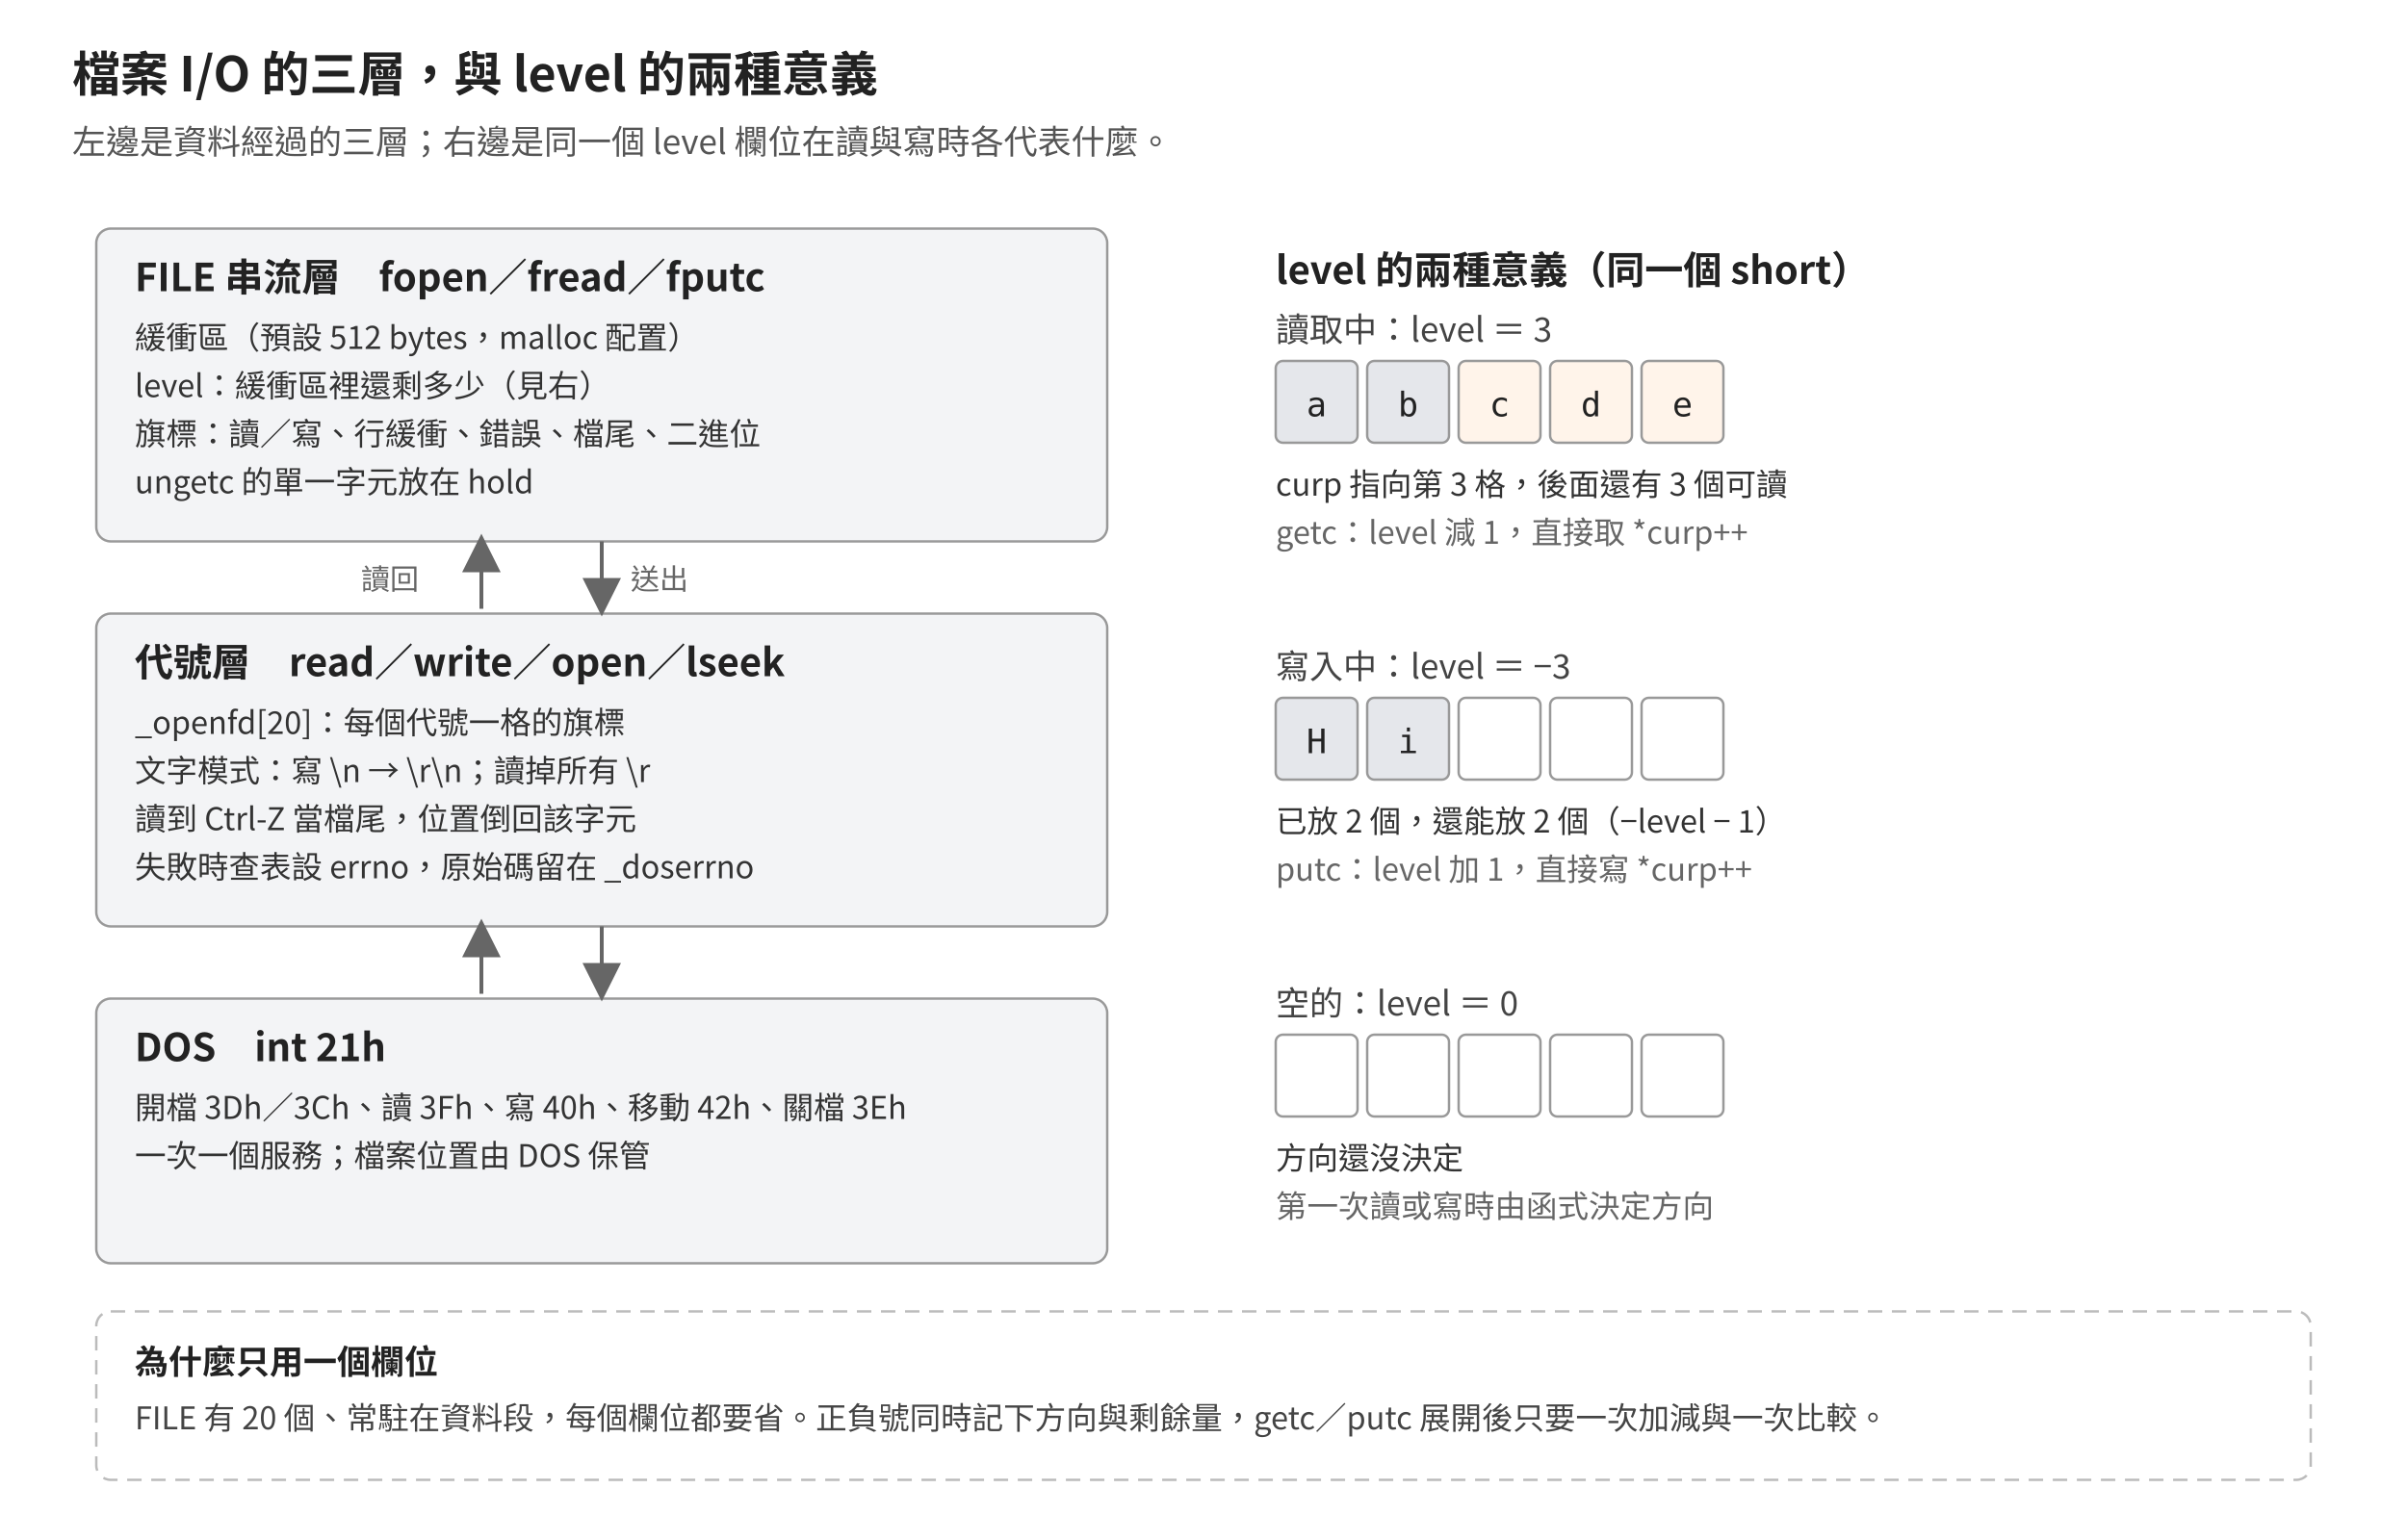
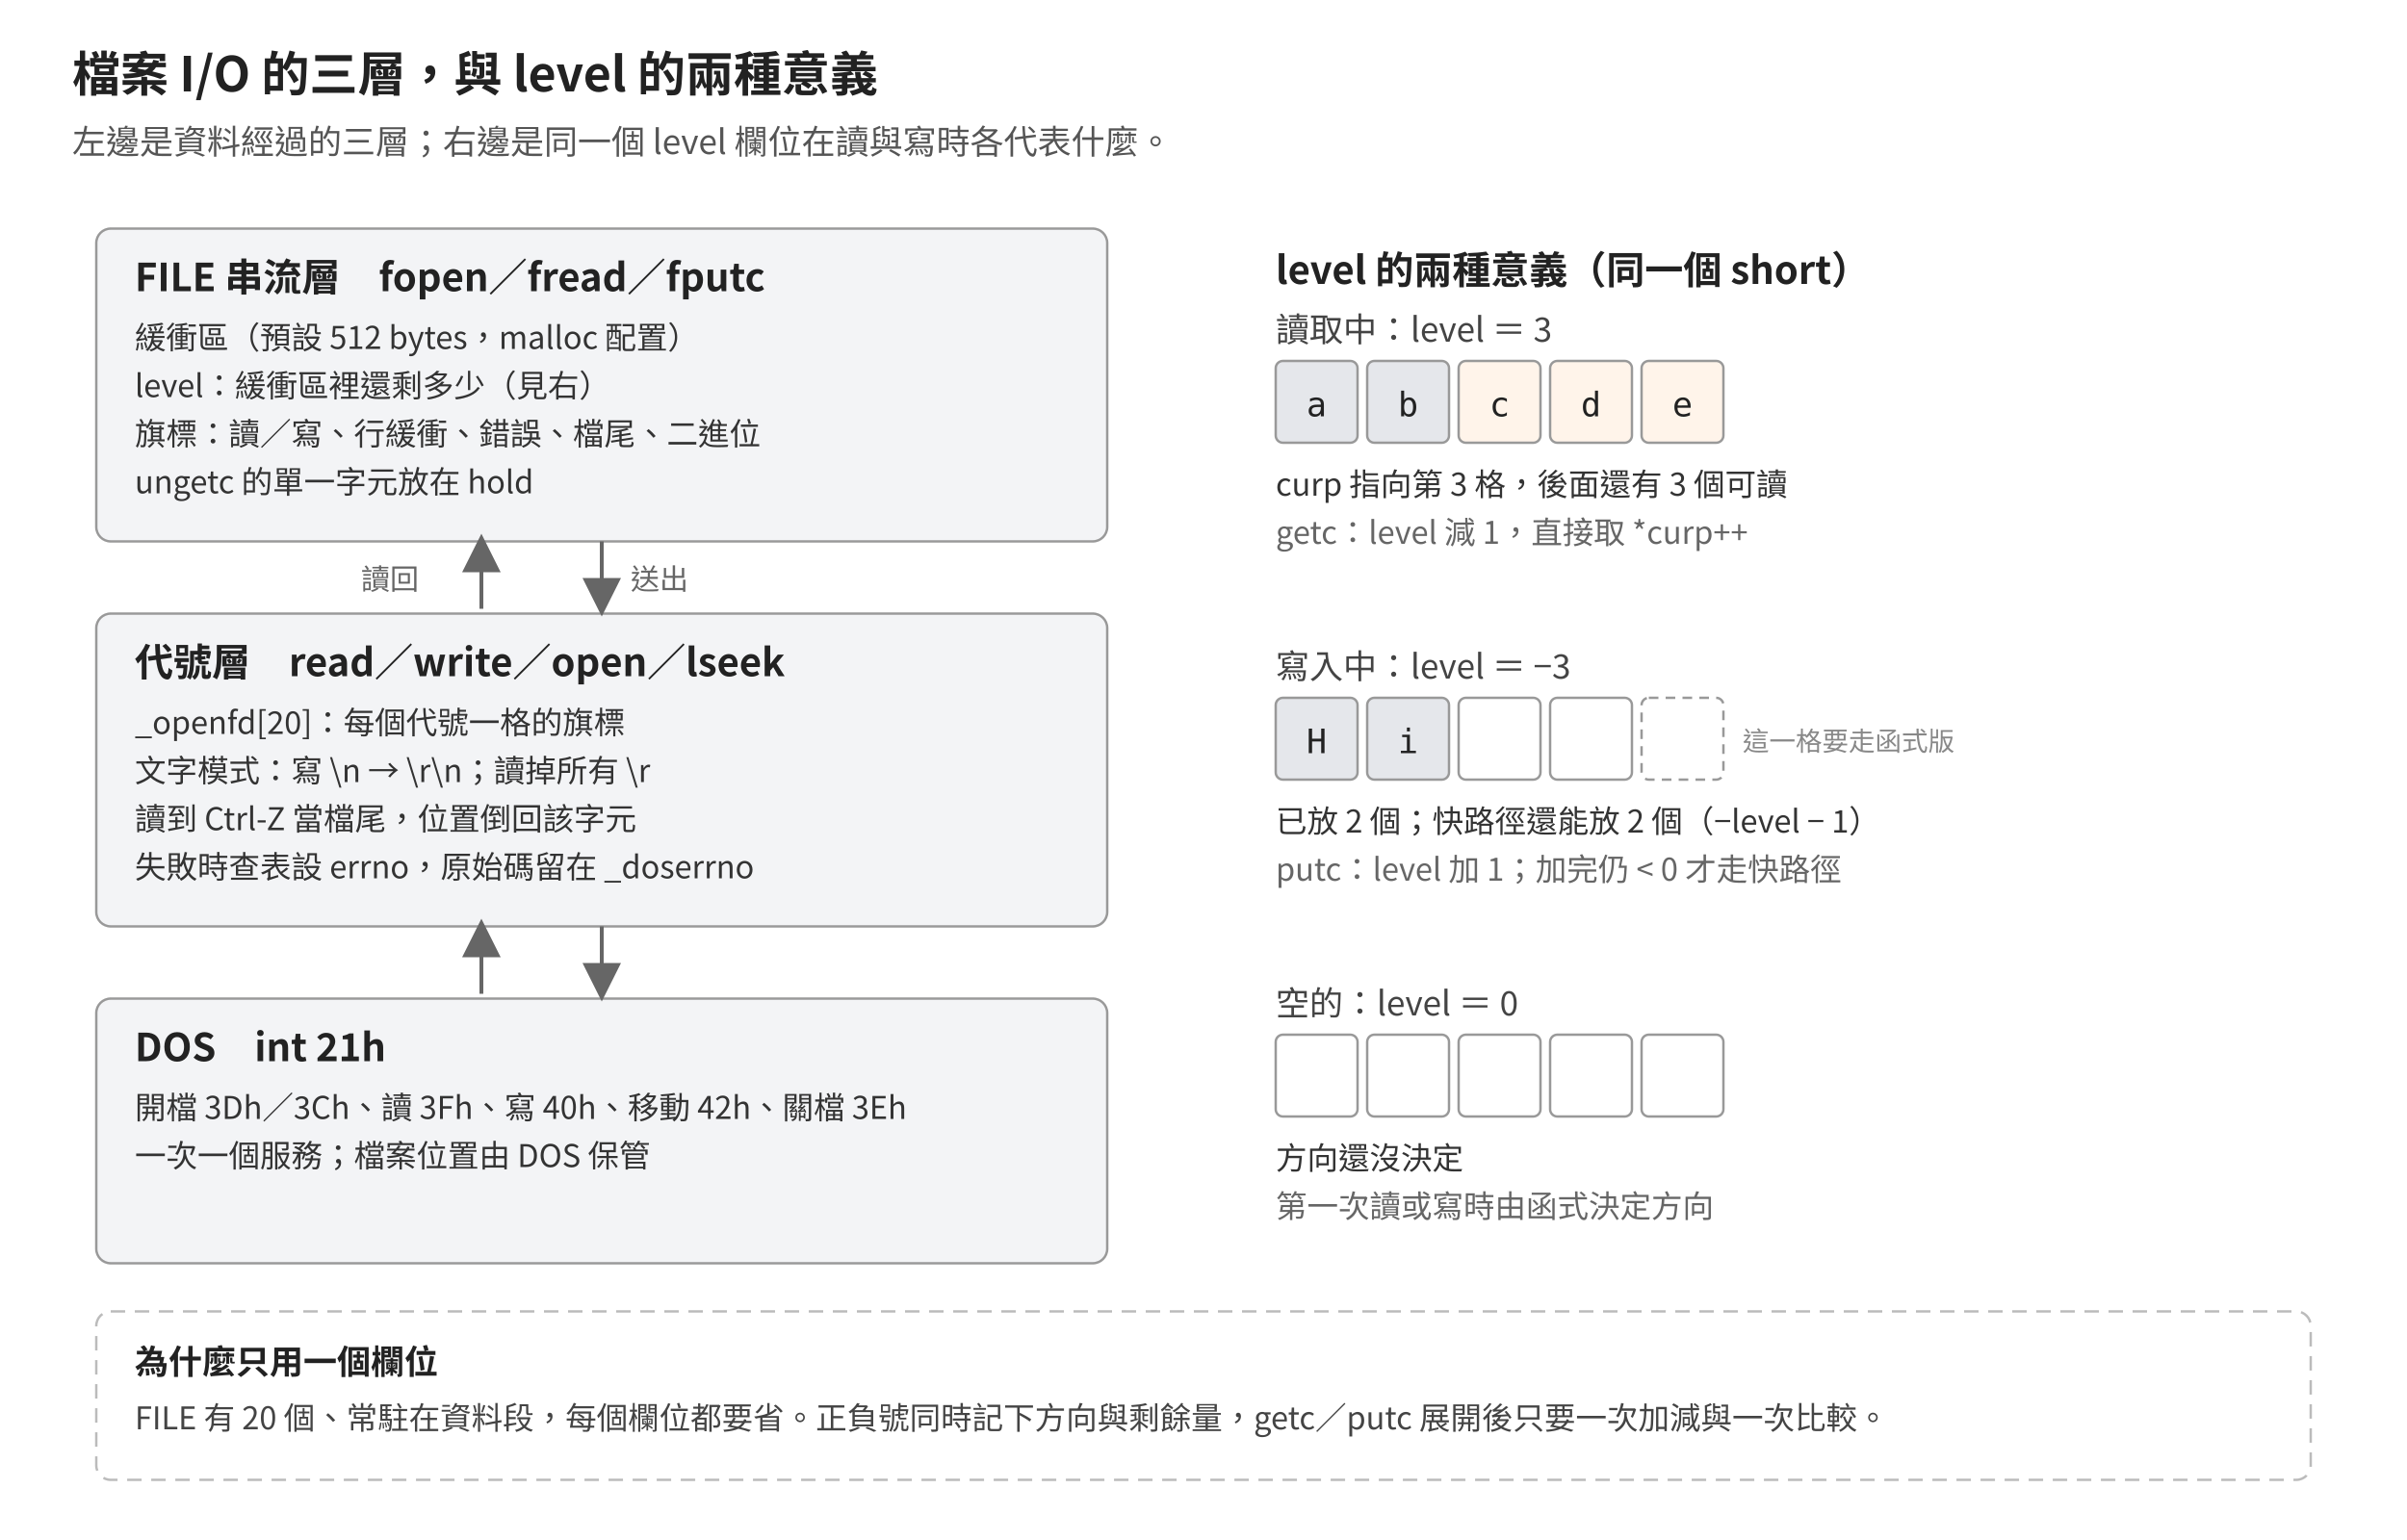
<svg xmlns="http://www.w3.org/2000/svg" width="1000" height="640" viewBox="0 0 1000 640" font-family="'Noto Sans CJK TC','PingFang TC','Microsoft JhengHei',sans-serif">
  <rect width="1000" height="640" fill="#ffffff" />
  <defs>
    <marker id="a" markerWidth="10" markerHeight="10" refX="8" refY="5" orient="auto">
      <path d="M0,0 L10,5 L0,10 z" fill="#666" />
    </marker>
  </defs>
  <text x="30" y="38" font-size="20" font-weight="bold" fill="#222">檔案 I/O 的三層，與 level 的兩種意義</text>
  <text x="30" y="64" font-size="14" fill="#555">左邊是資料經過的三層；右邊是同一個 level 欄位在讀與寫時各代表什麼。</text>
  <rect x="40" y="95" width="420" height="130" rx="6" fill="#f3f4f6" stroke="#999" stroke-width="1" />
  <text x="56" y="121" font-size="16" font-weight="bold" fill="#222">FILE 串流層　fopen／fread／fputc</text>
  <text x="56" y="145" font-size="13" fill="#333">緩衝區（預設 512 bytes，malloc 配置）</text>
  <text x="56" y="165" font-size="13" fill="#333">level：緩衝區裡還剩多少（見右）</text>
  <text x="56" y="185" font-size="13" fill="#333">旗標：讀／寫、行緩衝、錯誤、檔尾、二進位</text>
  <text x="56" y="205" font-size="13" fill="#333">ungetc 的單一字元放在 hold</text>
  <rect x="40" y="255" width="420" height="130" rx="6" fill="#f3f4f6" stroke="#999" stroke-width="1" />
  <text x="56" y="281" font-size="16" font-weight="bold" fill="#222">代號層　read／write／open／lseek</text>
  <text x="56" y="305" font-size="13" fill="#333">_openfd[20]：每個代號一格的旗標</text>
  <text x="56" y="325" font-size="13" fill="#333">文字模式：寫 \n → \r\n；讀掉所有 \r</text>
  <text x="56" y="345" font-size="13" fill="#333">讀到 Ctrl-Z 當檔尾，位置倒回該字元</text>
  <text x="56" y="365" font-size="13" fill="#333">失敗時查表設 errno，原始碼留在 _doserrno</text>
  <rect x="40" y="415" width="420" height="110" rx="6" fill="#f3f4f6" stroke="#999" stroke-width="1" />
  <text x="56" y="441" font-size="16" font-weight="bold" fill="#222">DOS　int 21h</text>
  <text x="56" y="465" font-size="13" fill="#333">開檔 3Dh／3Ch、讀 3Fh、寫 40h、移動 42h、關檔 3Eh</text>
  <text x="56" y="485" font-size="13" fill="#333">一次一個服務；檔案位置由 DOS 保管</text>
  <line x1="250" y1="225" x2="250" y2="253" stroke="#666" stroke-width="1.6" marker-end="url(#a)" />
  <line x1="200" y1="253" x2="200" y2="225" stroke="#666" stroke-width="1.6" marker-end="url(#a)" />
  <line x1="250" y1="385" x2="250" y2="413" stroke="#666" stroke-width="1.6" marker-end="url(#a)" />
  <line x1="200" y1="413" x2="200" y2="385" stroke="#666" stroke-width="1.6" marker-end="url(#a)" />
  <text x="262" y="245" font-size="12" fill="#666">送出</text>
  <text x="150" y="245" font-size="12" fill="#666">讀回</text>
  <text x="530" y="118" font-size="16" font-weight="bold" fill="#222">level 的兩種意義（同一個 short）</text>
  <text x="530" y="142" font-size="14" fill="#444">讀取中：level ＝ 3</text>
  <rect x="530" y="150" width="34" height="34" rx="3" fill="#e5e7eb" stroke="#999" />
  <text x="547" y="173" font-size="14" font-family="'DejaVu Sans Mono','Consolas',monospace" text-anchor="middle" fill="#222">a</text>
  <rect x="568" y="150" width="34" height="34" rx="3" fill="#e5e7eb" stroke="#999" />
  <text x="585" y="173" font-size="14" font-family="'DejaVu Sans Mono','Consolas',monospace" text-anchor="middle" fill="#222">b</text>
  <rect x="606" y="150" width="34" height="34" rx="3" fill="#fff4ea" stroke="#999" />
  <text x="623" y="173" font-size="14" font-family="'DejaVu Sans Mono','Consolas',monospace" text-anchor="middle" fill="#222">c</text>
  <rect x="644" y="150" width="34" height="34" rx="3" fill="#fff4ea" stroke="#999" />
  <text x="661" y="173" font-size="14" font-family="'DejaVu Sans Mono','Consolas',monospace" text-anchor="middle" fill="#222">d</text>
  <rect x="682" y="150" width="34" height="34" rx="3" fill="#fff4ea" stroke="#999" />
  <text x="699" y="173" font-size="14" font-family="'DejaVu Sans Mono','Consolas',monospace" text-anchor="middle" fill="#222">e</text>
  <text x="530" y="206" font-size="13" fill="#333">curp 指向第 3 格，後面還有 3 個可讀</text>
  <text x="530" y="226" font-size="13" fill="#666">getc：level 減 1，直接取 *curp++</text>
  <text x="530" y="282" font-size="14" fill="#444">寫入中：level ＝ −3</text>
  <rect x="530" y="290" width="34" height="34" rx="3" fill="#e5e7eb" stroke="#999" />
  <text x="547" y="313" font-size="14" font-family="'DejaVu Sans Mono','Consolas',monospace" text-anchor="middle" fill="#222">H</text>
  <rect x="568" y="290" width="34" height="34" rx="3" fill="#e5e7eb" stroke="#999" />
  <text x="585" y="313" font-size="14" font-family="'DejaVu Sans Mono','Consolas',monospace" text-anchor="middle" fill="#222">i</text>
  <rect x="606" y="290" width="34" height="34" rx="3" fill="#ffffff" stroke="#999" />
  <text x="623" y="313" font-size="14" font-family="'DejaVu Sans Mono','Consolas',monospace" text-anchor="middle" fill="#222" />
  <rect x="644" y="290" width="34" height="34" rx="3" fill="#ffffff" stroke="#999" />
  <text x="661" y="313" font-size="14" font-family="'DejaVu Sans Mono','Consolas',monospace" text-anchor="middle" fill="#222" />
-   <rect x="682" y="290" width="34" height="34" rx="3" fill="#ffffff" stroke="#999" />
+   <rect x="682" y="290" width="34" height="34" rx="3" fill="#ffffff" stroke="#999" stroke-dasharray="4 3" />
+   <text x="724" y="312" font-size="11" fill="#888">這一格要走函式版</text>
  <text x="699" y="313" font-size="14" font-family="'DejaVu Sans Mono','Consolas',monospace" text-anchor="middle" fill="#222" />
-   <text x="530" y="346" font-size="13" fill="#333">已放 2 個，還能放 2 個（−level − 1）</text>
-   <text x="530" y="366" font-size="13" fill="#666">putc：level 加 1，直接寫 *curp++</text>
+   <text x="530" y="346" font-size="13" fill="#333">已放 2 個；快路徑還能放 2 個（−level − 1）</text>
+   <text x="530" y="366" font-size="13" fill="#666">putc：level 加 1；加完仍 &lt; 0 才走快路徑</text>
  <text x="530" y="422" font-size="14" fill="#444">空的：level ＝ 0</text>
  <rect x="530" y="430" width="34" height="34" rx="3" fill="#ffffff" stroke="#999" />
  <text x="547" y="453" font-size="14" font-family="'DejaVu Sans Mono','Consolas',monospace" text-anchor="middle" fill="#222" />
  <rect x="568" y="430" width="34" height="34" rx="3" fill="#ffffff" stroke="#999" />
  <text x="585" y="453" font-size="14" font-family="'DejaVu Sans Mono','Consolas',monospace" text-anchor="middle" fill="#222" />
  <rect x="606" y="430" width="34" height="34" rx="3" fill="#ffffff" stroke="#999" />
  <text x="623" y="453" font-size="14" font-family="'DejaVu Sans Mono','Consolas',monospace" text-anchor="middle" fill="#222" />
  <rect x="644" y="430" width="34" height="34" rx="3" fill="#ffffff" stroke="#999" />
  <text x="661" y="453" font-size="14" font-family="'DejaVu Sans Mono','Consolas',monospace" text-anchor="middle" fill="#222" />
  <rect x="682" y="430" width="34" height="34" rx="3" fill="#ffffff" stroke="#999" />
  <text x="699" y="453" font-size="14" font-family="'DejaVu Sans Mono','Consolas',monospace" text-anchor="middle" fill="#222" />
  <text x="530" y="486" font-size="13" fill="#333">方向還沒決定</text>
  <text x="530" y="506" font-size="13" fill="#666">第一次讀或寫時由函式決定方向</text>
  <rect x="40" y="545" width="920" height="70" rx="6" fill="#ffffff" stroke="#bbb" stroke-dasharray="6 4" />
  <text x="56" y="571" font-size="14" font-weight="bold" fill="#222">為什麼只用一個欄位</text>
  <text x="56" y="594" font-size="13" fill="#444">FILE 有 20 個、常駐在資料段，每個欄位都要省。正負號同時記下方向與剩餘量，getc／putc 展開後只要一次加減與一次比較。</text>
</svg>
